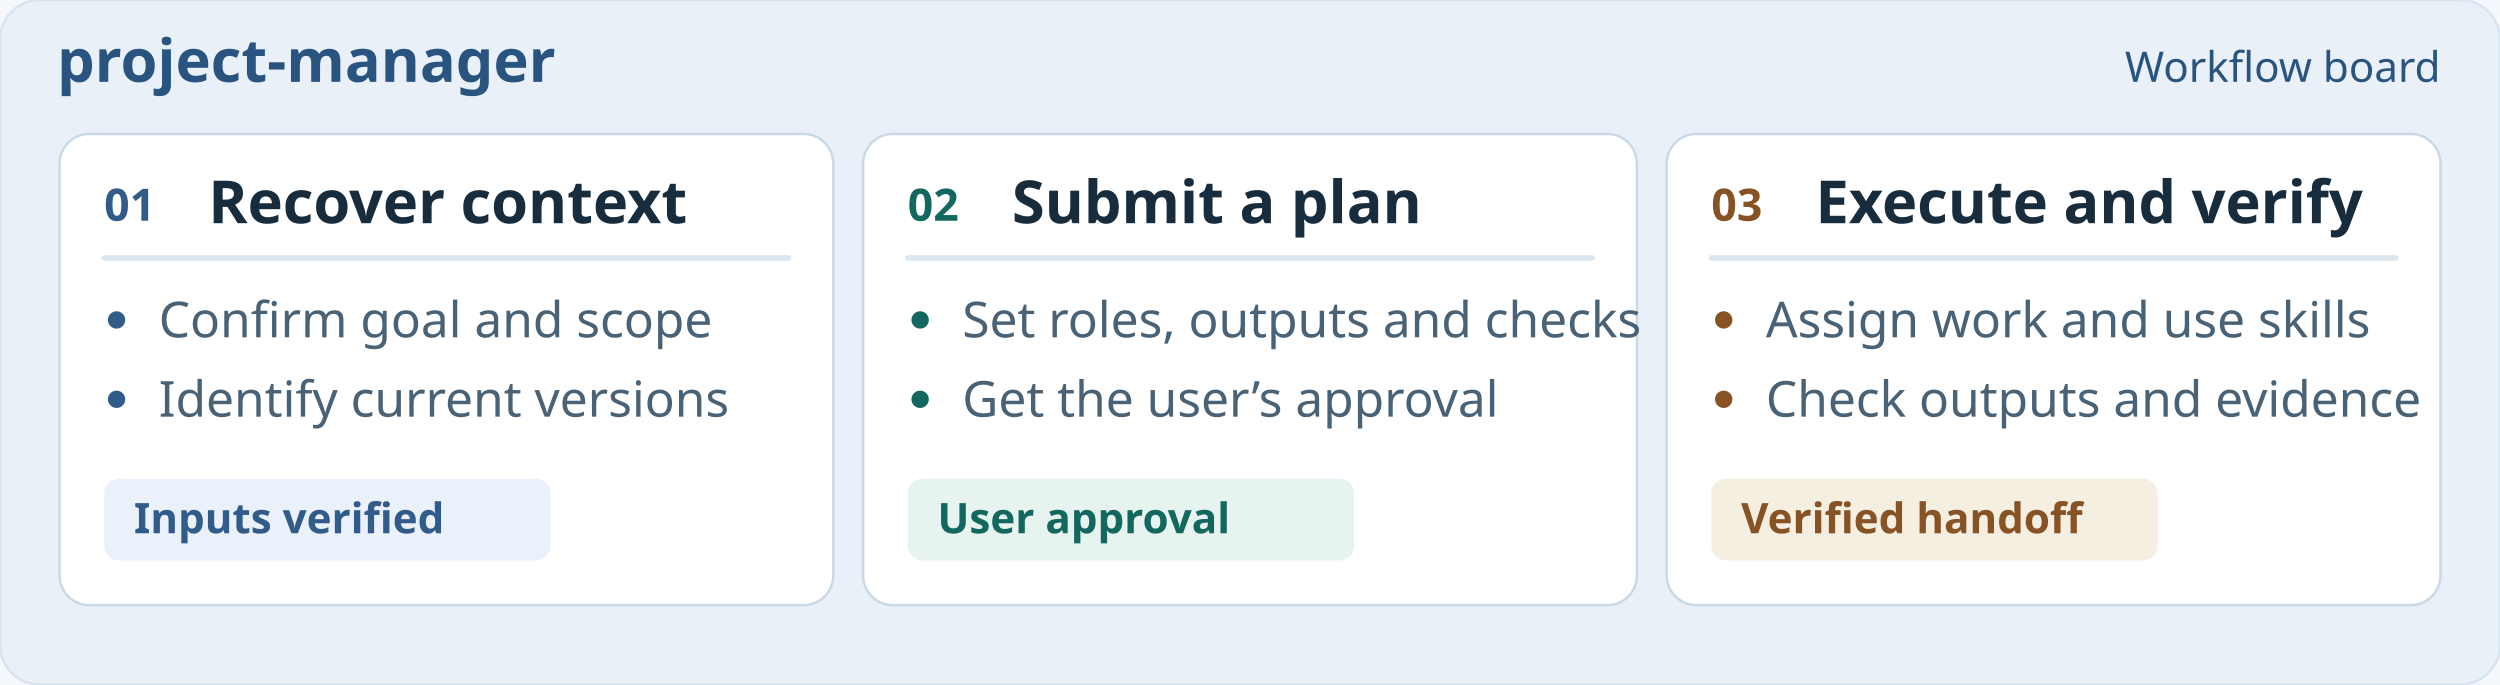
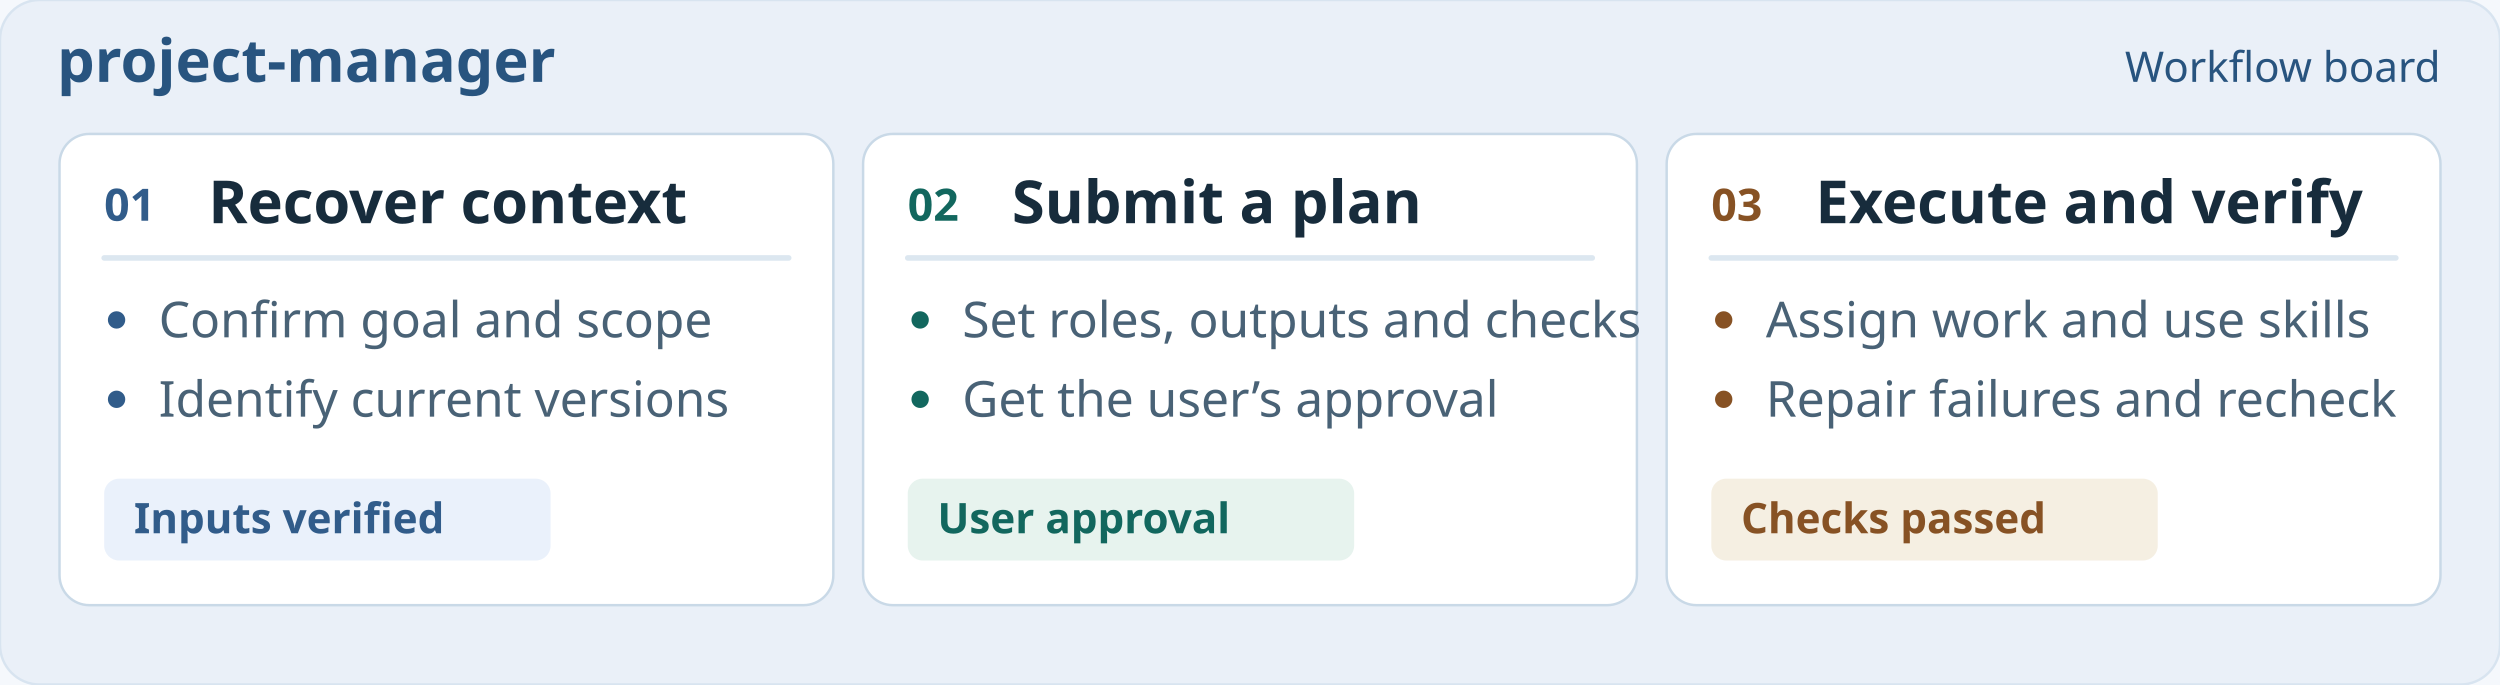
<svg xmlns="http://www.w3.org/2000/svg" width="1008" height="276" viewBox="408 22 1008 276" role="img">
  <defs>
    <marker id="tip" viewBox="0 0 10 10" refX="8" refY="5" markerWidth="5" markerHeight="5" orient="auto-start-reverse">
      <path d="M2 1 L8 5 L2 9" fill="none" stroke="#668C92" stroke-width="1.6" />
    </marker>
  </defs>
  <g font-family="Segoe UI, Microsoft YaHei, sans-serif">
    <rect x="1" y="1" width="1438" height="318" rx="20" fill="#F5F8FC" stroke="#D9E4E8" />
    <path d="M45 65 H345" fill="none" stroke="#C4D5DE" stroke-width="2.25" stroke-linecap="round" stroke-linejoin="round" />
    <rect x="408" y="22" width="1008" height="276" rx="16" fill="#EAF0F8" stroke="#D8E4F0" />
    <text x="431" y="55" font-size="24" font-weight="650" fill="#28547F" text-anchor="start">project-manager</text>
    <text x="1392" y="55" font-size="17" font-weight="500" fill="#28547F" text-anchor="end">Workflow board</text>
    <rect x="432" y="76" width="312" height="190" rx="12" fill="#FFFFFF" stroke="#C9D9E7" />
    <text x="450" y="111" font-size="18" font-weight="650" fill="#315C8A" text-anchor="start">01</text>
    <text x="492" y="112" font-size="24" font-weight="700" fill="#172C3C" text-anchor="start">Recover context</text>
    <path d="M450 126 H726" fill="none" stroke="#DCE7F0" stroke-width="2.25" stroke-linecap="round" stroke-linejoin="round" />
    <circle cx="455" cy="151" r="3.5" fill="#315C8A" />
    <text x="472" y="158" font-size="20" font-weight="500" fill="#496276" text-anchor="start">Confirm goal and scope</text>
    <circle cx="455" cy="183" r="3.5" fill="#315C8A" />
    <text x="472" y="190" font-size="20" font-weight="500" fill="#496276" text-anchor="start">Identify current versions</text>
    <rect x="450" y="215" width="180" height="33" rx="6" fill="#EAF1FB" stroke="none" />
    <text x="462" y="237" font-size="17" font-weight="650" fill="#315C8A" text-anchor="start">Inputs verified</text>
    <rect x="756" y="76" width="312" height="190" rx="12" fill="#FFFFFF" stroke="#C9D9E7" />
    <text x="774" y="111" font-size="18" font-weight="650" fill="#12675E" text-anchor="start">02</text>
    <text x="816" y="112" font-size="24" font-weight="700" fill="#172C3C" text-anchor="start">Submit a plan</text>
    <path d="M774 126 H1050" fill="none" stroke="#DCE7F0" stroke-width="2.25" stroke-linecap="round" stroke-linejoin="round" />
    <circle cx="779" cy="151" r="3.5" fill="#12675E" />
    <text x="796" y="158" font-size="20" font-weight="500" fill="#496276" text-anchor="start">Set roles, outputs and checks</text>
    <circle cx="779" cy="183" r="3.5" fill="#12675E" />
    <text x="796" y="190" font-size="20" font-weight="500" fill="#496276" text-anchor="start">Get the user’s approval</text>
    <rect x="774" y="215" width="180" height="33" rx="6" fill="#E7F3EE" stroke="none" />
    <text x="786" y="237" font-size="17" font-weight="650" fill="#12675E" text-anchor="start">User approval</text>
    <rect x="1080" y="76" width="312" height="190" rx="12" fill="#FFFFFF" stroke="#C9D9E7" />
    <text x="1098" y="111" font-size="18" font-weight="650" fill="#875224" text-anchor="start">03</text>
    <text x="1140" y="112" font-size="24" font-weight="700" fill="#172C3C" text-anchor="start">Execute and verify</text>
    <path d="M1098 126 H1374" fill="none" stroke="#DCE7F0" stroke-width="2.25" stroke-linecap="round" stroke-linejoin="round" />
    <circle cx="1103" cy="151" r="3.5" fill="#875224" />
    <text x="1120" y="158" font-size="20" font-weight="500" fill="#496276" text-anchor="start">Assign work and use skills</text>
    <circle cx="1103" cy="183" r="3.5" fill="#875224" />
-     <text x="1120" y="190" font-size="20" font-weight="500" fill="#496276" text-anchor="start">Check outputs and evidence</text>
+     <text x="1120" y="190" font-size="20" font-weight="500" fill="#496276" text-anchor="start">Repair failures and recheck</text>
    <rect x="1098" y="215" width="180" height="33" rx="6" fill="#F5EFE2" stroke="none" />
-     <text x="1110" y="237" font-size="17" font-weight="650" fill="#875224" text-anchor="start">Verified handoff</text>
+     <text x="1110" y="237" font-size="17" font-weight="650" fill="#875224" text-anchor="start">Checks passed</text>
  </g>
</svg>
